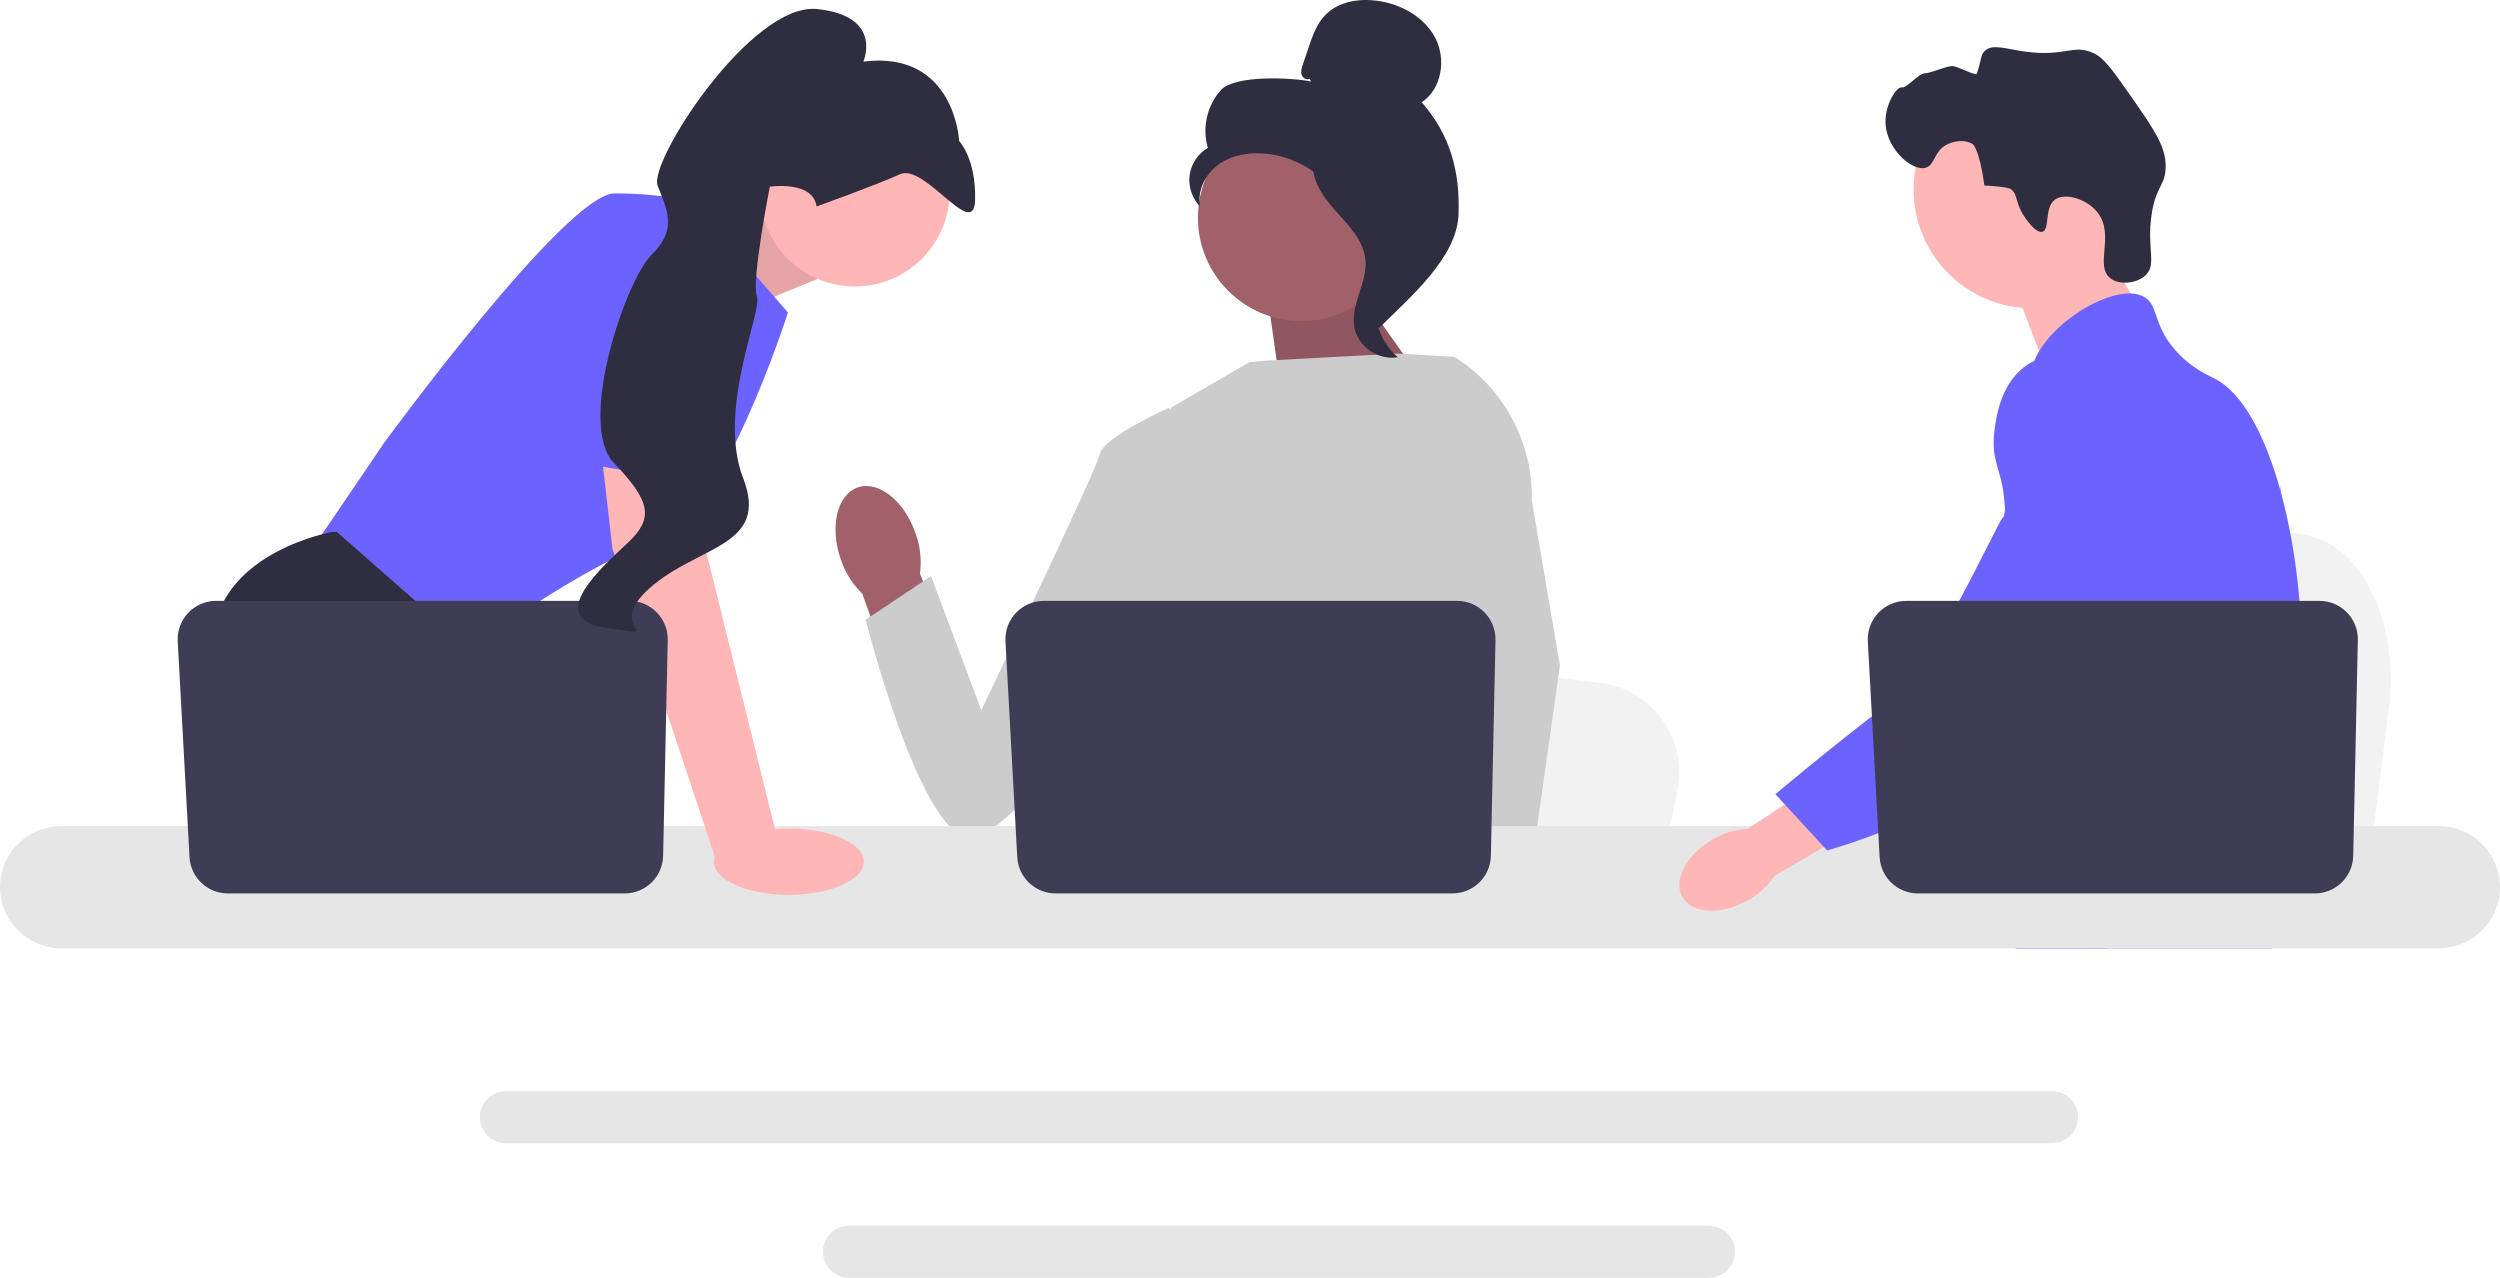
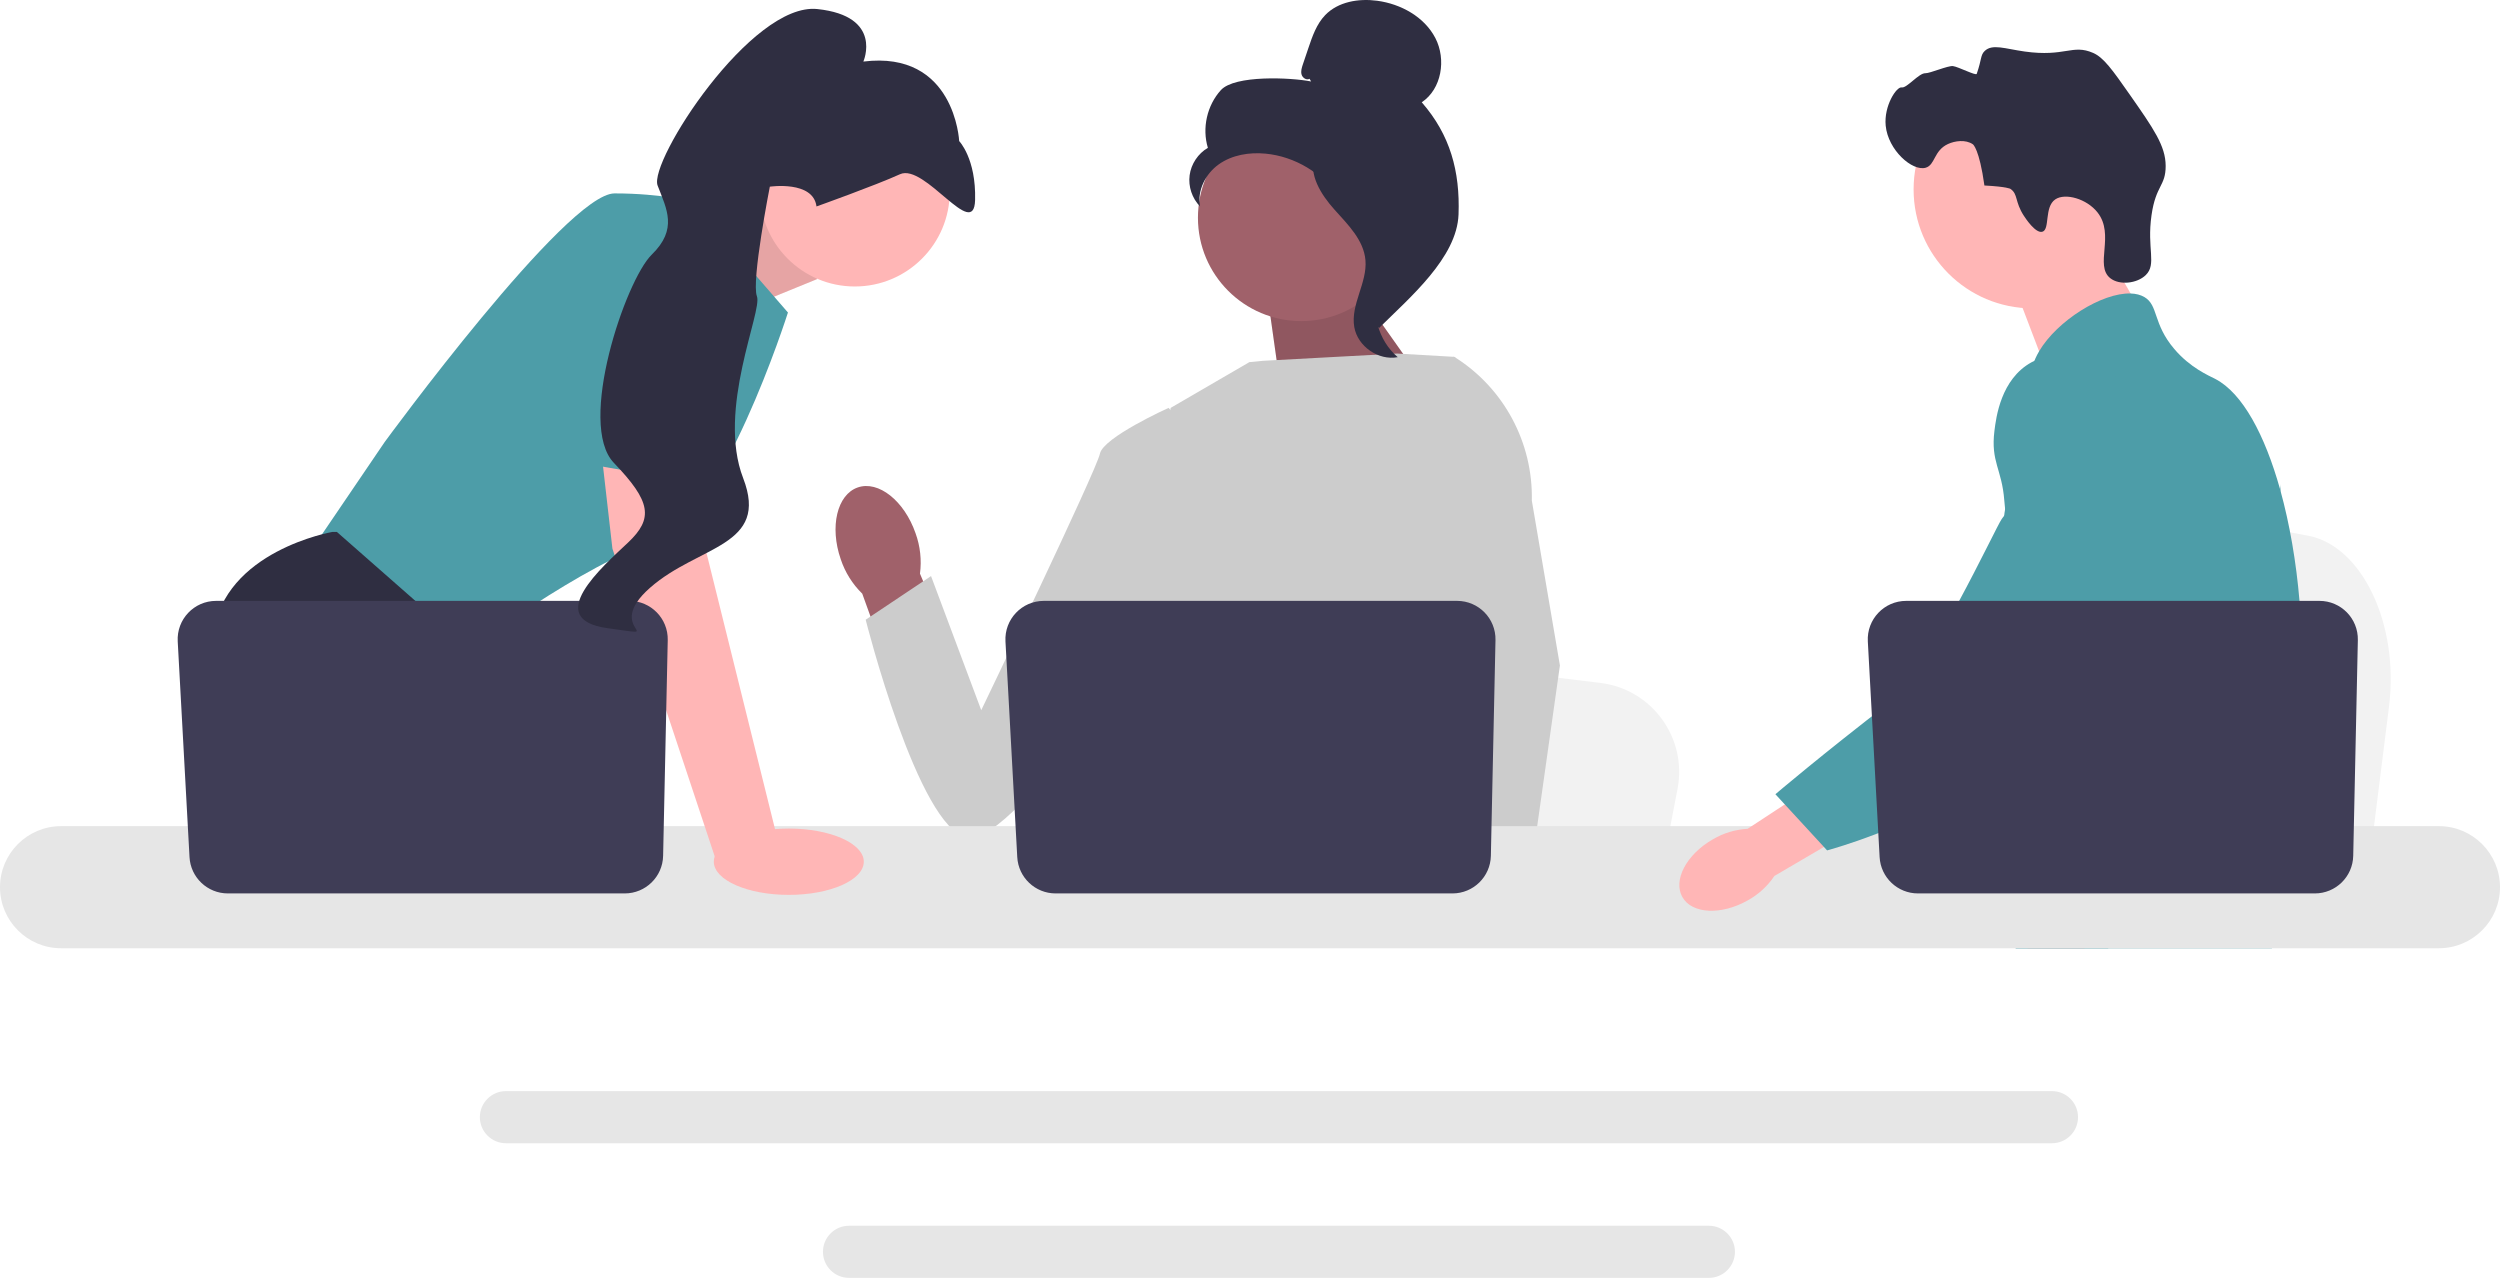
<svg xmlns="http://www.w3.org/2000/svg" width="866.81" height="443.068" viewBox="0 0 866.81 443.068">
  <path d="M828.335,244.952l-2.715,21.622-6.739,53.704h-135.383c1.057-12.037,2.502-29.362,4.046-48.065,.152-1.868,.312-3.748,.464-5.639,3.872-47.014,8.108-100.216,8.108-100.216l17.799,3.316,34.532,6.421,14.071,2.615,37.681,7.017c18.787,3.491,31.71,30.693,28.135,59.226Z" fill="#f2f2f2" />
  <polygon points="725.93 79.358 742.579 108.492 710.58 131.169 696.93 95.358 725.93 79.358" fill="#ffb6b6" />
  <circle cx="704.735" cy="65.675" r="41.244" fill="#ffb6b6" />
  <path d="M701.774,74.896c-3.275-4.984-1.99-7.591-4.731-9.423-0-0-1.103-.737-8.999-1.157h0c-1.768-12.724-3.975-14.267-3.975-14.267-2.543-1.778-6.318-1.201-8.666-.113-4.966,2.3-4.391,7.269-7.735,8.22-4.619,1.314-13.024-6.092-13.852-14.569-.675-6.915,3.78-13.631,5.547-13.276,1.752,.352,5.947-5.003,8.212-4.92,1.547,.056,7.867-2.691,9.567-2.476,1.857,.235,7.978,3.429,8.234,2.699,1.773-5.072,1.252-6.479,2.756-7.93,2.665-2.571,7.026-.781,13.866,.181,14.074,1.978,16.531-2.663,23.743,.483,3.644,1.589,6.692,5.874,12.641,14.38,8.319,11.895,12.479,17.842,12.506,24.779,.027,7.074-3.398,6.625-4.903,17.098-1.675,11.658,1.884,16.989-2.004,20.777-3.005,2.927-9.113,3.622-12.322,1.053-5.494-4.399,1.696-15.012-4.384-22.767-3.732-4.76-11.238-6.878-14.676-4.525-3.888,2.66-1.746,10.469-4.48,11.21-2.341,.634-5.772-4.588-6.343-5.457Z" fill="#2f2e41" />
-   <path d="M797.85,237.338c-1.15,19.67-5.72,25.88-7.32,49.11-.35,5.1-.56,11.02-.56,18.08,0,1.8,.01,3.54,.01,5.24,0,3.62-.069,7.04-.49,10.51-.319,2.77-.869,5.56-1.779,8.5h-88.83c-.01-.02-.01-.04-.021-.06-.52-2.26-.85-4.42-1.1-6.49-.08-.66-.15-1.31-.21-1.95-.08-.75-.15-1.49-.22-2.22-.271-2.91-.54-5.66-1.181-8.29-.859-3.63-2.42-7.05-5.62-10.35-1.31-1.35-2.619-2.4-3.899-3.32-.25-.17-.49-.34-.74-.51-3.54-2.43-6.89-4.18-9.79-9.14-.05-.07-.09-.15-.13-.22-.5-.87-1.8-3.15-2.74-6.19-.99-3.16-1.59-7.13-.51-11.19,2.57-9.62,12.09-10.58,19.87-20.3,.84-1.05,1.67-2.21,2.46-3.5,3.52-5.72,4.47-10.76,5.59-16.75,.18-.97,.34-1.93,.47-2.86,.101-.7,.19-1.39,.261-2.07,.619-5.71,.319-10.63-.41-15.03-2.38-14.41-9.4-23.33-4.44-36.26,1.561-4.06,3.771-7.11,6-9.72,4.72-5.53,9.57-9.12,8.73-16.26-.851-7.2-6.311-8.19-6.92-14.48-.311-3.18,.729-6.53,2.68-9.82v-.01c6.24-10.59,21.82-20.34,31.72-20.03,1.83,.05,3.45,.46,4.8,1.25,4.891,2.88,2.851,9.17,10.341,17.99,5.569,6.55,11.869,9.17,14.26,10.41,9.47,4.94,17.17,19.51,22.399,38.14,.04,.14,.08,.28,.12,.43,3.23,11.67,5.511,24.92,6.641,38.36,.479,5.69,.76,11.41,.819,17.07,.051,4.52-.05,8.44-.26,11.93Z" fill="#6c63ff" />
+   <path d="M797.85,237.338c-1.15,19.67-5.72,25.88-7.32,49.11-.35,5.1-.56,11.02-.56,18.08,0,1.8,.01,3.54,.01,5.24,0,3.62-.069,7.04-.49,10.51-.319,2.77-.869,5.56-1.779,8.5h-88.83c-.01-.02-.01-.04-.021-.06-.52-2.26-.85-4.42-1.1-6.49-.08-.66-.15-1.31-.21-1.95-.08-.75-.15-1.49-.22-2.22-.271-2.91-.54-5.66-1.181-8.29-.859-3.63-2.42-7.05-5.62-10.35-1.31-1.35-2.619-2.4-3.899-3.32-.25-.17-.49-.34-.74-.51-3.54-2.43-6.89-4.18-9.79-9.14-.05-.07-.09-.15-.13-.22-.5-.87-1.8-3.15-2.74-6.19-.99-3.16-1.59-7.13-.51-11.19,2.57-9.62,12.09-10.58,19.87-20.3,.84-1.05,1.67-2.21,2.46-3.5,3.52-5.72,4.47-10.76,5.59-16.75,.18-.97,.34-1.93,.47-2.86,.101-.7,.19-1.39,.261-2.07,.619-5.71,.319-10.63-.41-15.03-2.38-14.41-9.4-23.33-4.44-36.26,1.561-4.06,3.771-7.11,6-9.72,4.72-5.53,9.57-9.12,8.73-16.26-.851-7.2-6.311-8.19-6.92-14.48-.311-3.18,.729-6.53,2.68-9.82v-.01c6.24-10.59,21.82-20.34,31.72-20.03,1.83,.05,3.45,.46,4.8,1.25,4.891,2.88,2.851,9.17,10.341,17.99,5.569,6.55,11.869,9.17,14.26,10.41,9.47,4.94,17.17,19.51,22.399,38.14,.04,.14,.08,.28,.12,.43,3.23,11.67,5.511,24.92,6.641,38.36,.479,5.69,.76,11.41,.819,17.07,.051,4.52-.05,8.44-.26,11.93Z" fill="#4d9da8" />
  <g>
    <polygon points="731.331 304.728 729.52 309.768 728.38 312.927 725.74 320.278 722.68 328.778 703.01 328.778 706.31 320.278 707.84 316.318 710.38 309.768 714.64 298.768 731.331 304.728" fill="#ffb6b6" />
-     <path d="M790.84,167.827c-.05,.65-.12,1.37-.19,2.15-.779,7.94-2.62,22.15-5.31,38.36-1.42,8.55-3.08,17.66-4.95,26.71-4.02,19.53-9.02,38.76-14.67,51.4-1.01,2.28-2.05,4.34-3.11,6.16-.81,1.39-1.66,2.76-2.55,4.11-2.88,4.43-6.11,8.63-9.46,12.55-.13,.17-.28,.33-.43,.5-.54,.64-1.101,1.27-1.66,1.9-2.74,3.09-5.54,5.97-8.25,8.61-3.3,3.22-6.48,6.07-9.33,8.5h-31.94l-.13-.06-4.6-2.04s1.31-1.54,3.5-4.45c.45-.59,.93-1.24,1.45-1.95,.64-.87,1.33-1.83,2.069-2.87,1.54-2.18,3.29-4.74,5.17-7.64,3.641-5.61,7.79-12.51,11.98-20.5,.48-.93,.97-1.87,1.46-2.82,.01-.03,.03-.06,.04-.09,.83-1.62,1.65-3.29,2.47-4.99,6.95-14.46,8.94-26.46,9.511-30.35,.8-5.5,1.909-13.19,1.609-21.65-.2-5.58-1.01-11.48-2.939-17.34v-.01c-.4-1.23-.851-2.46-1.36-3.68-.91-2.19-1.99-4.35-3.271-6.48-5.649-9.38-10.239-9.77-13.89-19.99-1.08-3.03-3.53-9.87-2.78-17.09v-.01c.091-.89,.24-1.79,.44-2.69v-.01c.05-.25,.12-.51,.19-.76,.569-2.21,1.51-4.4,2.939-6.48,2.79-4.04,6.6-6.44,10.01-7.87l.011-.01c3.939-1.64,7.34-1.99,8-2.05,14.609-1.3,25.939,10.98,32.13,17.69,2.39,2.59,4.58,4.76,6.58,6.53,15.569,13.9,19.84,5.02,20.949,.43,.17-.71,.261-1.32,.311-1.72Z" fill="#6c63ff" />
-     <path d="M790.89,167.308c0,.05-.01,.22-.05,.5,.02-.15,.03-.3,.04-.44,0-.03,0-.05,.01-.06Z" fill="#6c63ff" />
+     <path d="M790.84,167.827c-.05,.65-.12,1.37-.19,2.15-.779,7.94-2.62,22.15-5.31,38.36-1.42,8.55-3.08,17.66-4.95,26.71-4.02,19.53-9.02,38.76-14.67,51.4-1.01,2.28-2.05,4.34-3.11,6.16-.81,1.39-1.66,2.76-2.55,4.11-2.88,4.43-6.11,8.63-9.46,12.55-.13,.17-.28,.33-.43,.5-.54,.64-1.101,1.27-1.66,1.9-2.74,3.09-5.54,5.97-8.25,8.61-3.3,3.22-6.48,6.07-9.33,8.5h-31.94l-.13-.06-4.6-2.04s1.31-1.54,3.5-4.45c.45-.59,.93-1.24,1.45-1.95,.64-.87,1.33-1.83,2.069-2.87,1.54-2.18,3.29-4.74,5.17-7.64,3.641-5.61,7.79-12.51,11.98-20.5,.48-.93,.97-1.87,1.46-2.82,.01-.03,.03-.06,.04-.09,.83-1.62,1.65-3.29,2.47-4.99,6.95-14.46,8.94-26.46,9.511-30.35,.8-5.5,1.909-13.19,1.609-21.65-.2-5.58-1.01-11.48-2.939-17.34v-.01c-.4-1.23-.851-2.46-1.36-3.68-.91-2.19-1.99-4.35-3.271-6.48-5.649-9.38-10.239-9.77-13.89-19.99-1.08-3.03-3.53-9.87-2.78-17.09v-.01c.091-.89,.24-1.79,.44-2.69v-.01c.05-.25,.12-.51,.19-.76,.569-2.21,1.51-4.4,2.939-6.48,2.79-4.04,6.6-6.44,10.01-7.87l.011-.01c3.939-1.64,7.34-1.99,8-2.05,14.609-1.3,25.939,10.98,32.13,17.69,2.39,2.59,4.58,4.76,6.58,6.53,15.569,13.9,19.84,5.02,20.949,.43,.17-.71,.261-1.32,.311-1.72Z" fill="#4d9da8" />
+     <path d="M790.89,167.308c0,.05-.01,.22-.05,.5,.02-.15,.03-.3,.04-.44,0-.03,0-.05,.01-.06Z" fill="#4d9da8" />
  </g>
  <path d="M711.47,378.318H175.42c-4.98,0-9.04,4.05-9.04,9.03,0,4.99,4.06,9.04,9.04,9.04H711.47c4.979,0,9.03-4.05,9.03-9.04,0-4.98-4.051-9.03-9.03-9.03Z" fill="#e6e6e6" />
  <path d="M592.51,424.998H294.37c-4.98,0-9.03,4.05-9.03,9.03s4.05,9.04,9.03,9.04h298.14c4.98,0,9.04-4.06,9.04-9.04s-4.06-9.03-9.04-9.03Z" fill="#e6e6e6" />
  <polygon points="235.069 81.275 268.853 67.057 283.344 96.762 247.842 111.253 235.069 81.275" fill="#ffb6b6" />
  <polygon points="235.069 81.275 268.853 67.057 283.344 96.762 247.842 111.253 235.069 81.275" opacity=".1" />
-   <path d="M239.872,69.955l33.328,38.4s-23.185,73.177-46.369,79.698-65.932,38.4-65.932,38.4l-53.615-34.777,26.083-38.4s63.034-86.218,79.698-86.218c16.664,0,26.807,2.898,26.807,2.898Z" fill="#6c63ff" />
+   <path d="M239.872,69.955l33.328,38.4s-23.185,73.177-46.369,79.698-65.932,38.4-65.932,38.4l-53.615-34.777,26.083-38.4s63.034-86.218,79.698-86.218c16.664,0,26.807,2.898,26.807,2.898Z" fill="#4d9da8" />
  <path d="M194.843,320.278H117.261l-4.905-6.557-20.026-26.771-4.608-6.158s-17.389-31.879-13.766-60.86c3.623-28.981,41.298-35.502,41.298-35.502h1.55l46.123,40.53-2.753,37.719,14.606,24.272,20.062,33.328Z" fill="#2f2e41" />
  <polygon points="133.15 320.278 112.356 320.278 112.356 289.486 133.15 320.278" fill="#2f2e41" />
  <path d="M581.644,273.532l-2.587,13.418-6.419,33.328h-128.958c1.007-7.47,2.384-18.222,3.854-29.829,.145-1.159,.297-2.326,.442-3.499,3.688-29.177,7.723-62.193,7.723-62.193l16.954,2.058,32.893,3.985,13.404,1.623,35.893,4.354c17.896,2.166,30.205,19.048,26.8,36.755Z" fill="#f2f2f2" />
  <path d="M764.144,320.278h-69.945c1.065-1.253,1.666-1.978,1.666-1.978l20.968-3.463,43.203-7.129s1.971,5.093,4.108,12.571Z" fill="#2f2e41" />
  <polygon points="467.455 95.766 497.873 138.784 444.814 140.369 439.119 99.942 467.455 95.766" fill="#a0616a" />
  <polygon points="467.455 95.766 497.873 138.784 444.814 140.369 439.119 99.942 467.455 95.766" opacity=".1" />
  <path id="uuid-ae755ff6-bb09-410e-86b1-7d1b81a37005-288" d="M317.446,184.896c-3.903-11.259-12.876-18.372-20.041-15.887-7.165,2.485-9.808,13.625-5.902,24.888,1.499,4.52,4.058,8.616,7.464,11.945l17.14,47.497,22.117-8.518-19.245-45.919c.615-4.724,.089-9.526-1.533-14.005Z" fill="#a0616a" />
  <path d="M523.347,162.977l-.042,43.841-4.079,16.193-8.39,33.306-6.108,30.633-4.55,22.822-1.623,8.151c-1.224,.819-2.442,1.601-3.659,2.355h-105.976c-6.021-3.615-9.39-6.427-9.39-6.427,0,0,1.666-1.565,3.572-4.079,3.217-4.246,7.108-11.201,4.724-17.845-.5-1.391-.63-3.086-.478-4.977,.971-12.476,14.056-33.574,14.056-33.574l-2.71-31.314-1.188-13.722,8.378-66.91,27.307-15.874,4.714-.456,46.536-2.514,19.234,1.108,.877,.239,18.794,39.045Z" fill="#ccc" />
  <g>
    <polygon points="525.414 320.278 502.229 320.278 501.208 309.772 501.186 309.562 507.75 309.113 524.827 307.947 525.124 314.235 525.356 319.061 525.414 320.278" fill="#ffb6b6" />
    <path d="M531.121,173.576l9.739,57.143-7.948,56.23-1.239,8.752-2.188,15.454-.674,4.753,.022,.514,.167,3.855h-27.532l-1.014-10.506-.087-.942-2.072-21.518-.036-.362-4.398-45.63,8.622-32.98,.638-2.427v-.007l3.751-56.469-2.905-25.663-.029-.239c.058,.036,.109,.073,.167,.109,.152,.094,.304,.188,.449,.29,16.925,10.737,27.01,29.575,26.568,49.644Z" fill="#ccc" />
  </g>
  <path d="M415.748,152.379l-10.587-10.951s-22.664,10.218-23.794,15.886c-1.13,5.669-41.146,88.926-41.146,88.926l-17.41-46.499-22.662,15.13s18.184,72.192,35.19,75.581,74.002-85.446,74.002-85.446l6.408-52.628Z" fill="#ccc" />
  <path d="M845.64,286.447H21.16c-11.67,0-21.16,9.5-21.16,21.17s9.49,21.16,21.16,21.16H845.64c11.67,0,21.17-9.49,21.17-21.16s-9.5-21.17-21.17-21.17Z" fill="#e6e6e6" />
  <path d="M518.522,221.94l-1.603,74.802c-.155,7.241-6.07,13.03-13.312,13.03h-137.603c-7.071,0-12.91-5.528-13.296-12.589l-4.089-74.802c-.417-7.628,5.656-14.042,13.296-14.042h143.295c7.466,0,13.472,6.137,13.312,13.601Z" fill="#3f3d56" />
  <circle cx="296.385" cy="66.41" r="32.922" fill="#ffb6b6" />
  <polygon points="241.321 152.551 244.944 191.675 269.578 290.935 248.296 298.394 212.34 190.226 207.374 146.755 241.321 152.551" fill="#ffb6b6" />
  <path d="M231.522,221.94l-1.603,74.802c-.155,7.241-6.07,13.03-13.312,13.03H79.004c-7.071,0-12.91-5.528-13.296-12.589l-4.089-74.802c-.417-7.628,5.656-14.042,13.296-14.042H218.21c7.466,0,13.472,6.137,13.312,13.601Z" fill="#3f3d56" />
  <ellipse cx="273.5" cy="298.778" rx="26" ry="11.5" fill="#ffb6b6" />
-   <path d="M190.242,158.532l14.853-79.158s41.298-5.796,42.747,7.97-1.035,81.042-1.035,81.042l-56.564-9.853Z" fill="#6c63ff" />
+   <path d="M190.242,158.532l14.853-79.158s41.298-5.796,42.747,7.97-1.035,81.042-1.035,81.042l-56.564-9.853Z" fill="#4d9da8" />
  <path d="M283.095,71.586s20.365-7.268,28.956-11.179c8.591-3.911,25.657,23.366,26.037,8.96,.38-14.406-5.518-20.447-5.518-20.447,0,0-1.473-31.515-33.223-27.575,0,0,6.984-15.767-15.941-18.205-22.925-2.438-58.589,52.921-55.395,61.194,3.194,8.273,7.023,15.113-2.039,23.959-9.062,8.846-26.03,58.769-13.12,72.203,12.91,13.434,13.758,19.264,4.912,27.621-8.846,8.358-29.754,26.53-7.147,29.685,22.607,3.155-2.068,.799,14.786-14.026,16.854-14.825,41.447-14.219,32.265-38.005-9.183-23.785,6.771-57.869,4.775-63.04-1.996-5.171,4.473-38.005,4.473-38.005,0,0,15.055-2.212,16.181,6.86Z" fill="#2f2e41" />
  <g>
    <circle cx="451.191" cy="75.499" r="35.838" fill="#a0616a" />
    <path d="M454.051,27.317c-1.037,.605-2.426-.311-2.759-1.464-.333-1.154,.055-2.379,.439-3.516l1.934-5.727c1.371-4.062,2.827-8.266,5.797-11.357,4.483-4.666,11.607-5.853,18.02-4.993,8.236,1.104,16.362,5.564,20.191,12.939,3.829,7.375,2.199,17.665-4.72,22.266,9.862,11.303,13.3,23.901,12.757,38.892-.543,14.991-16.879,28.788-27.533,39.348-2.379-1.442-4.542-8.201-3.234-10.656,1.308-2.455-.566-5.3,1.054-7.561,1.62-2.262,2.976,1.34,1.338-.909-1.034-1.419,3.001-4.684,1.464-5.533-7.432-4.108-9.903-13.371-14.571-20.465-5.63-8.556-15.265-14.35-25.462-15.312-5.617-.53-11.55,.43-16.154,3.691-4.604,3.261-7.585,9.089-6.517,14.629-2.765-2.808-4.141-6.922-3.622-10.828,.519-3.906,2.922-7.518,6.325-9.506-2.069-6.841-.297-14.711,4.505-20.005,4.802-5.294,24.28-4.392,31.291-2.999l-.542-.93Z" fill="#2f2e41" />
    <path d="M455.14,53.475c9.285,1.002,15.989,9.045,21.65,16.473,3.263,4.281,6.681,9.009,6.599,14.391-.083,5.441-3.721,10.109-5.46,15.265-2.842,8.429-.072,18.457,6.693,24.233-6.685,1.269-13.911-3.744-15.065-10.449-1.343-7.806,4.574-15.34,3.873-23.23-.617-6.951-6.095-12.301-10.752-17.498-4.657-5.197-9.03-12.094-6.888-18.735l-.65-.45Z" fill="#2f2e41" />
  </g>
  <g>
    <path id="uuid-aec20554-f6ec-4c5b-9d97-717cd04239bf-289" d="M593.947,290.977c-9.197,5.231-13.952,14.216-10.623,20.069,3.33,5.852,13.483,6.355,22.683,1.121,3.703-2.04,6.864-4.938,9.218-8.45l38.687-22.656-11.019-17.928-36.969,24.238c-4.223,.228-8.331,1.465-11.978,3.607Z" fill="#ffb6b6" />
-     <path d="M724.935,124.841c-1.156-.458-11.3-4.3-20.561,.772-10.638,5.826-12.281,19.126-12.858,23.791-1.331,10.776,2.591,13.191,3.419,24.101,1.549,20.41,5.633-2.874-.889,6.442-2.258,3.225-25.317,53.198-38.034,62.986-24.733,19.037-40.439,32.444-40.439,32.444l17.93,19.477s28.333-7.549,53.376-23.81c25.688-16.68,38.532-25.02,48.469-41.335,.856-1.405,21.331-36.176,10.335-74.624-2.508-8.77-7.104-24.839-20.747-30.245Z" fill="#6c63ff" />
+     <path d="M724.935,124.841c-1.156-.458-11.3-4.3-20.561,.772-10.638,5.826-12.281,19.126-12.858,23.791-1.331,10.776,2.591,13.191,3.419,24.101,1.549,20.41,5.633-2.874-.889,6.442-2.258,3.225-25.317,53.198-38.034,62.986-24.733,19.037-40.439,32.444-40.439,32.444l17.93,19.477s28.333-7.549,53.376-23.81c25.688-16.68,38.532-25.02,48.469-41.335,.856-1.405,21.331-36.176,10.335-74.624-2.508-8.77-7.104-24.839-20.747-30.245Z" fill="#4d9da8" />
  </g>
  <path d="M817.522,221.94l-1.603,74.802c-.155,7.241-6.07,13.03-13.312,13.03h-137.603c-7.071,0-12.91-5.528-13.296-12.589l-4.089-74.802c-.417-7.628,5.656-14.042,13.296-14.042h143.295c7.466,0,13.472,6.137,13.312,13.601Z" fill="#3f3d56" />
</svg>
